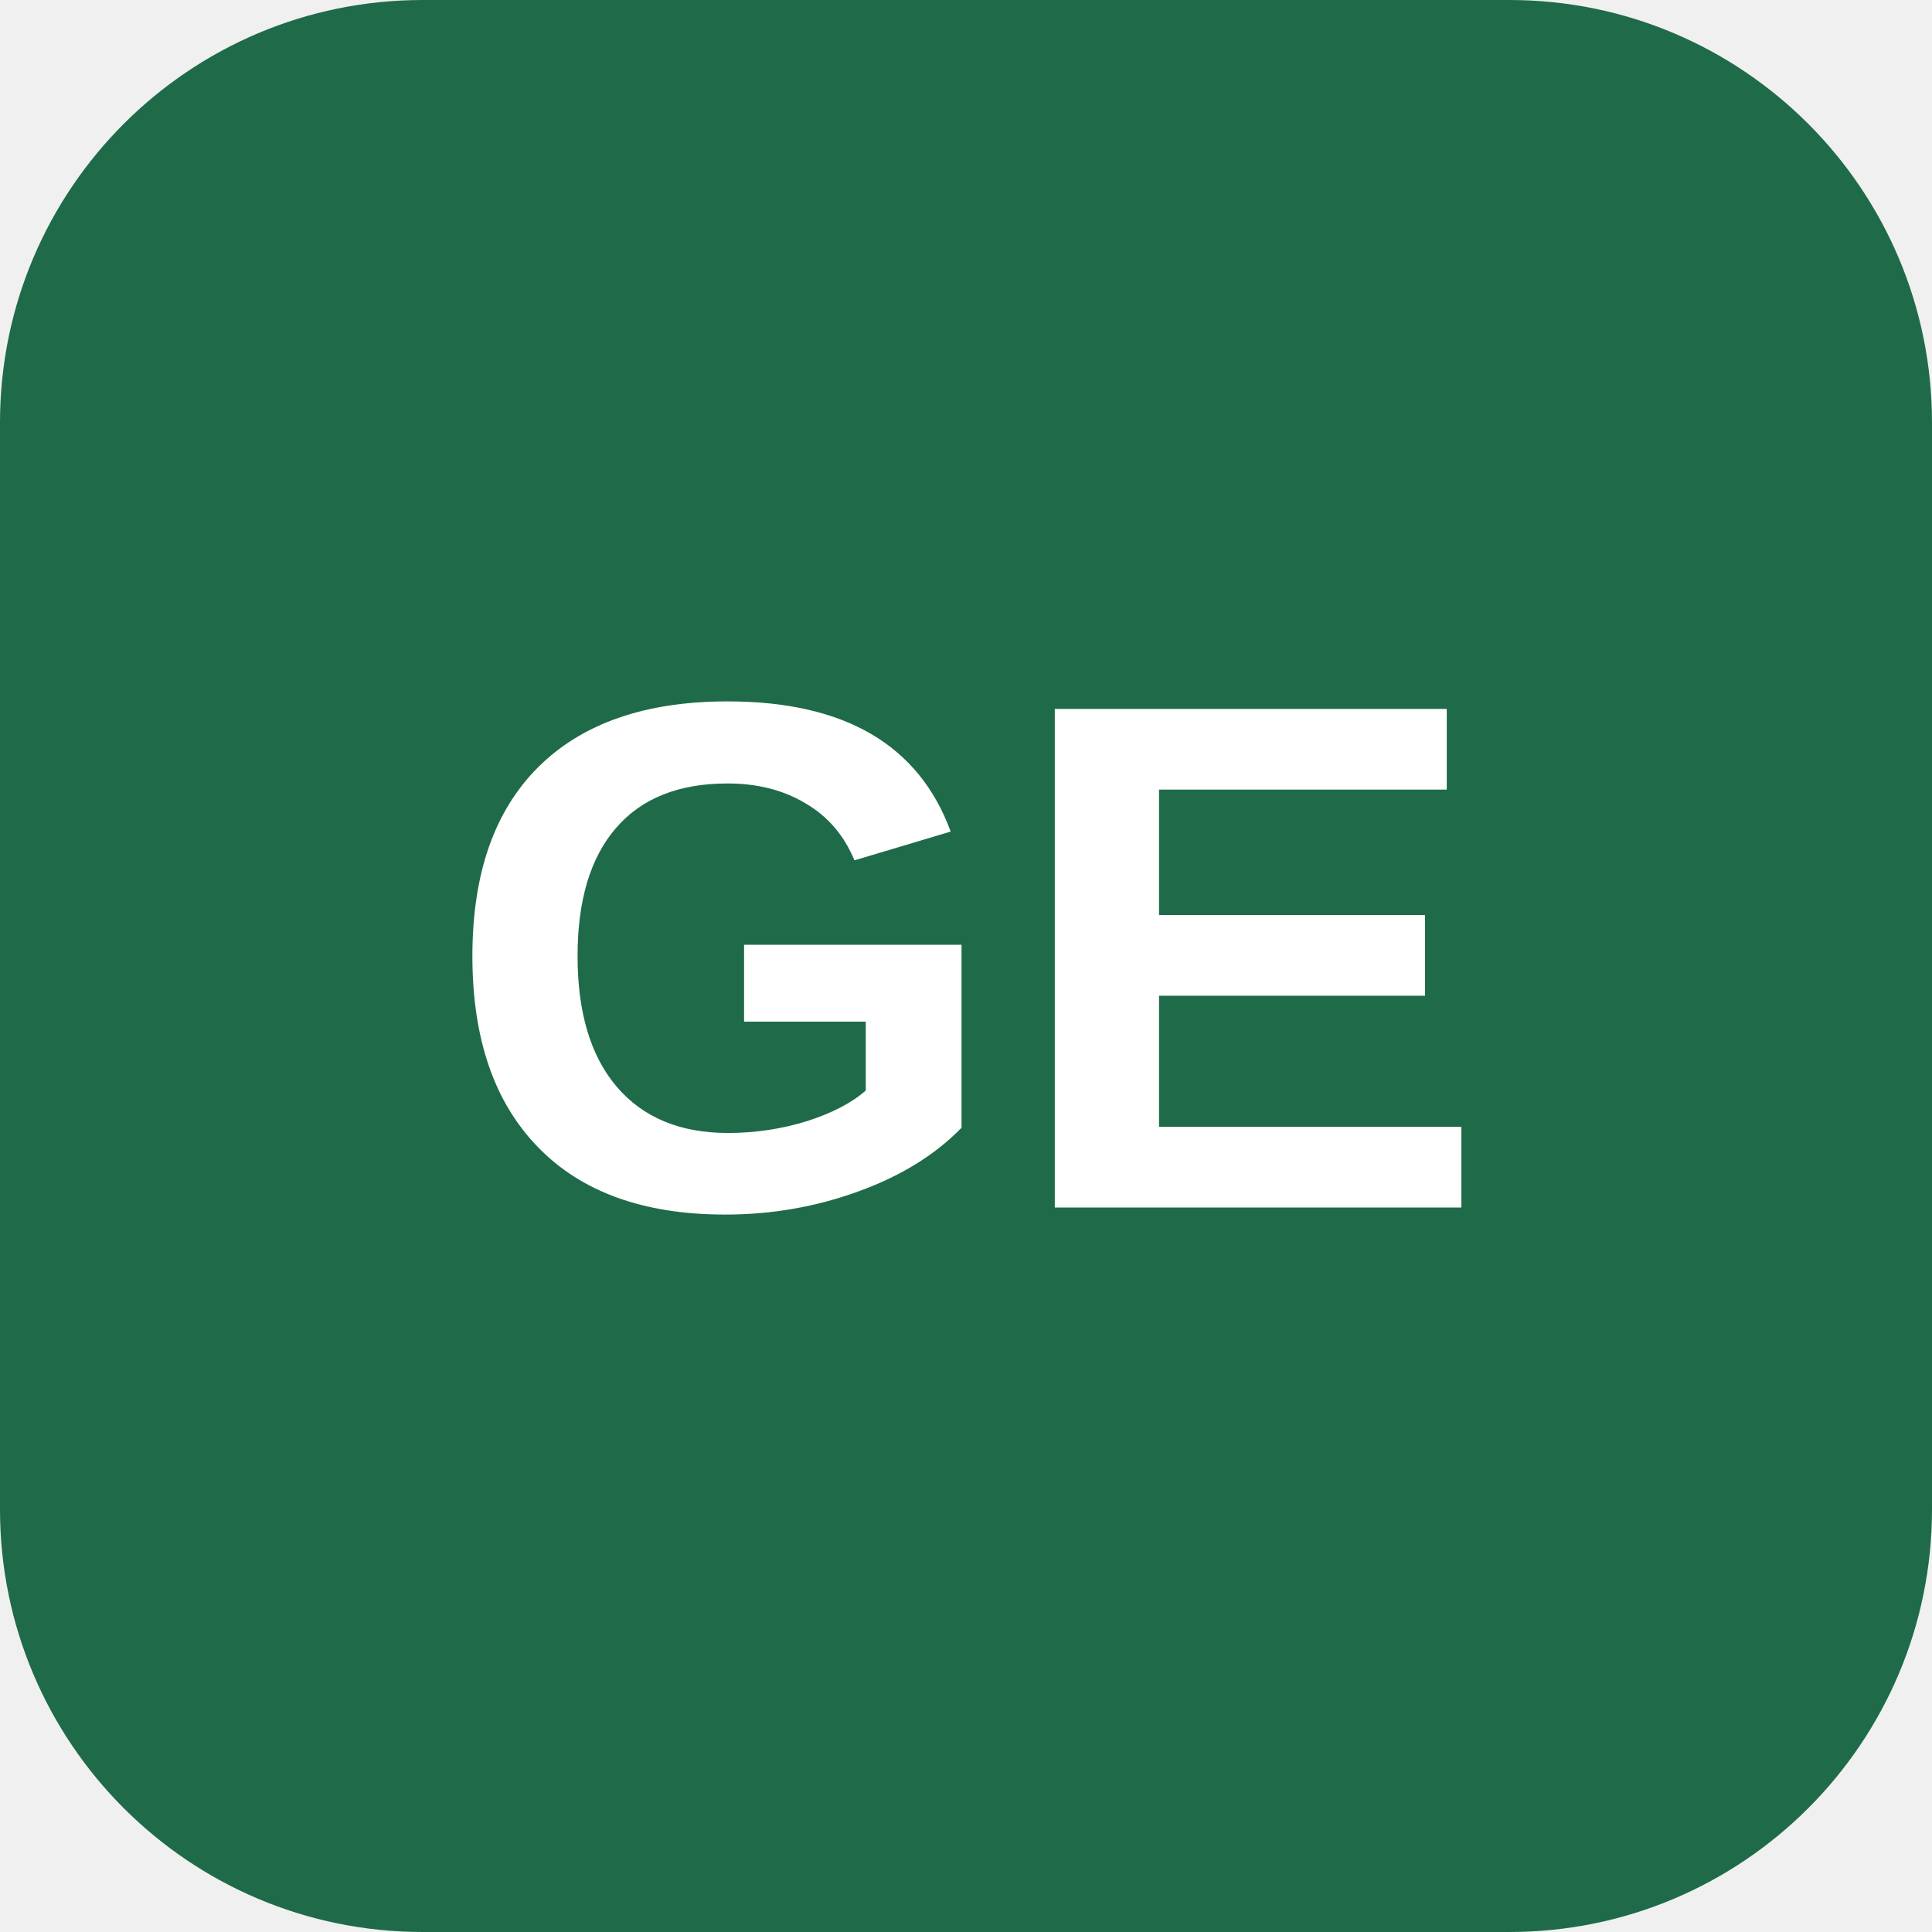
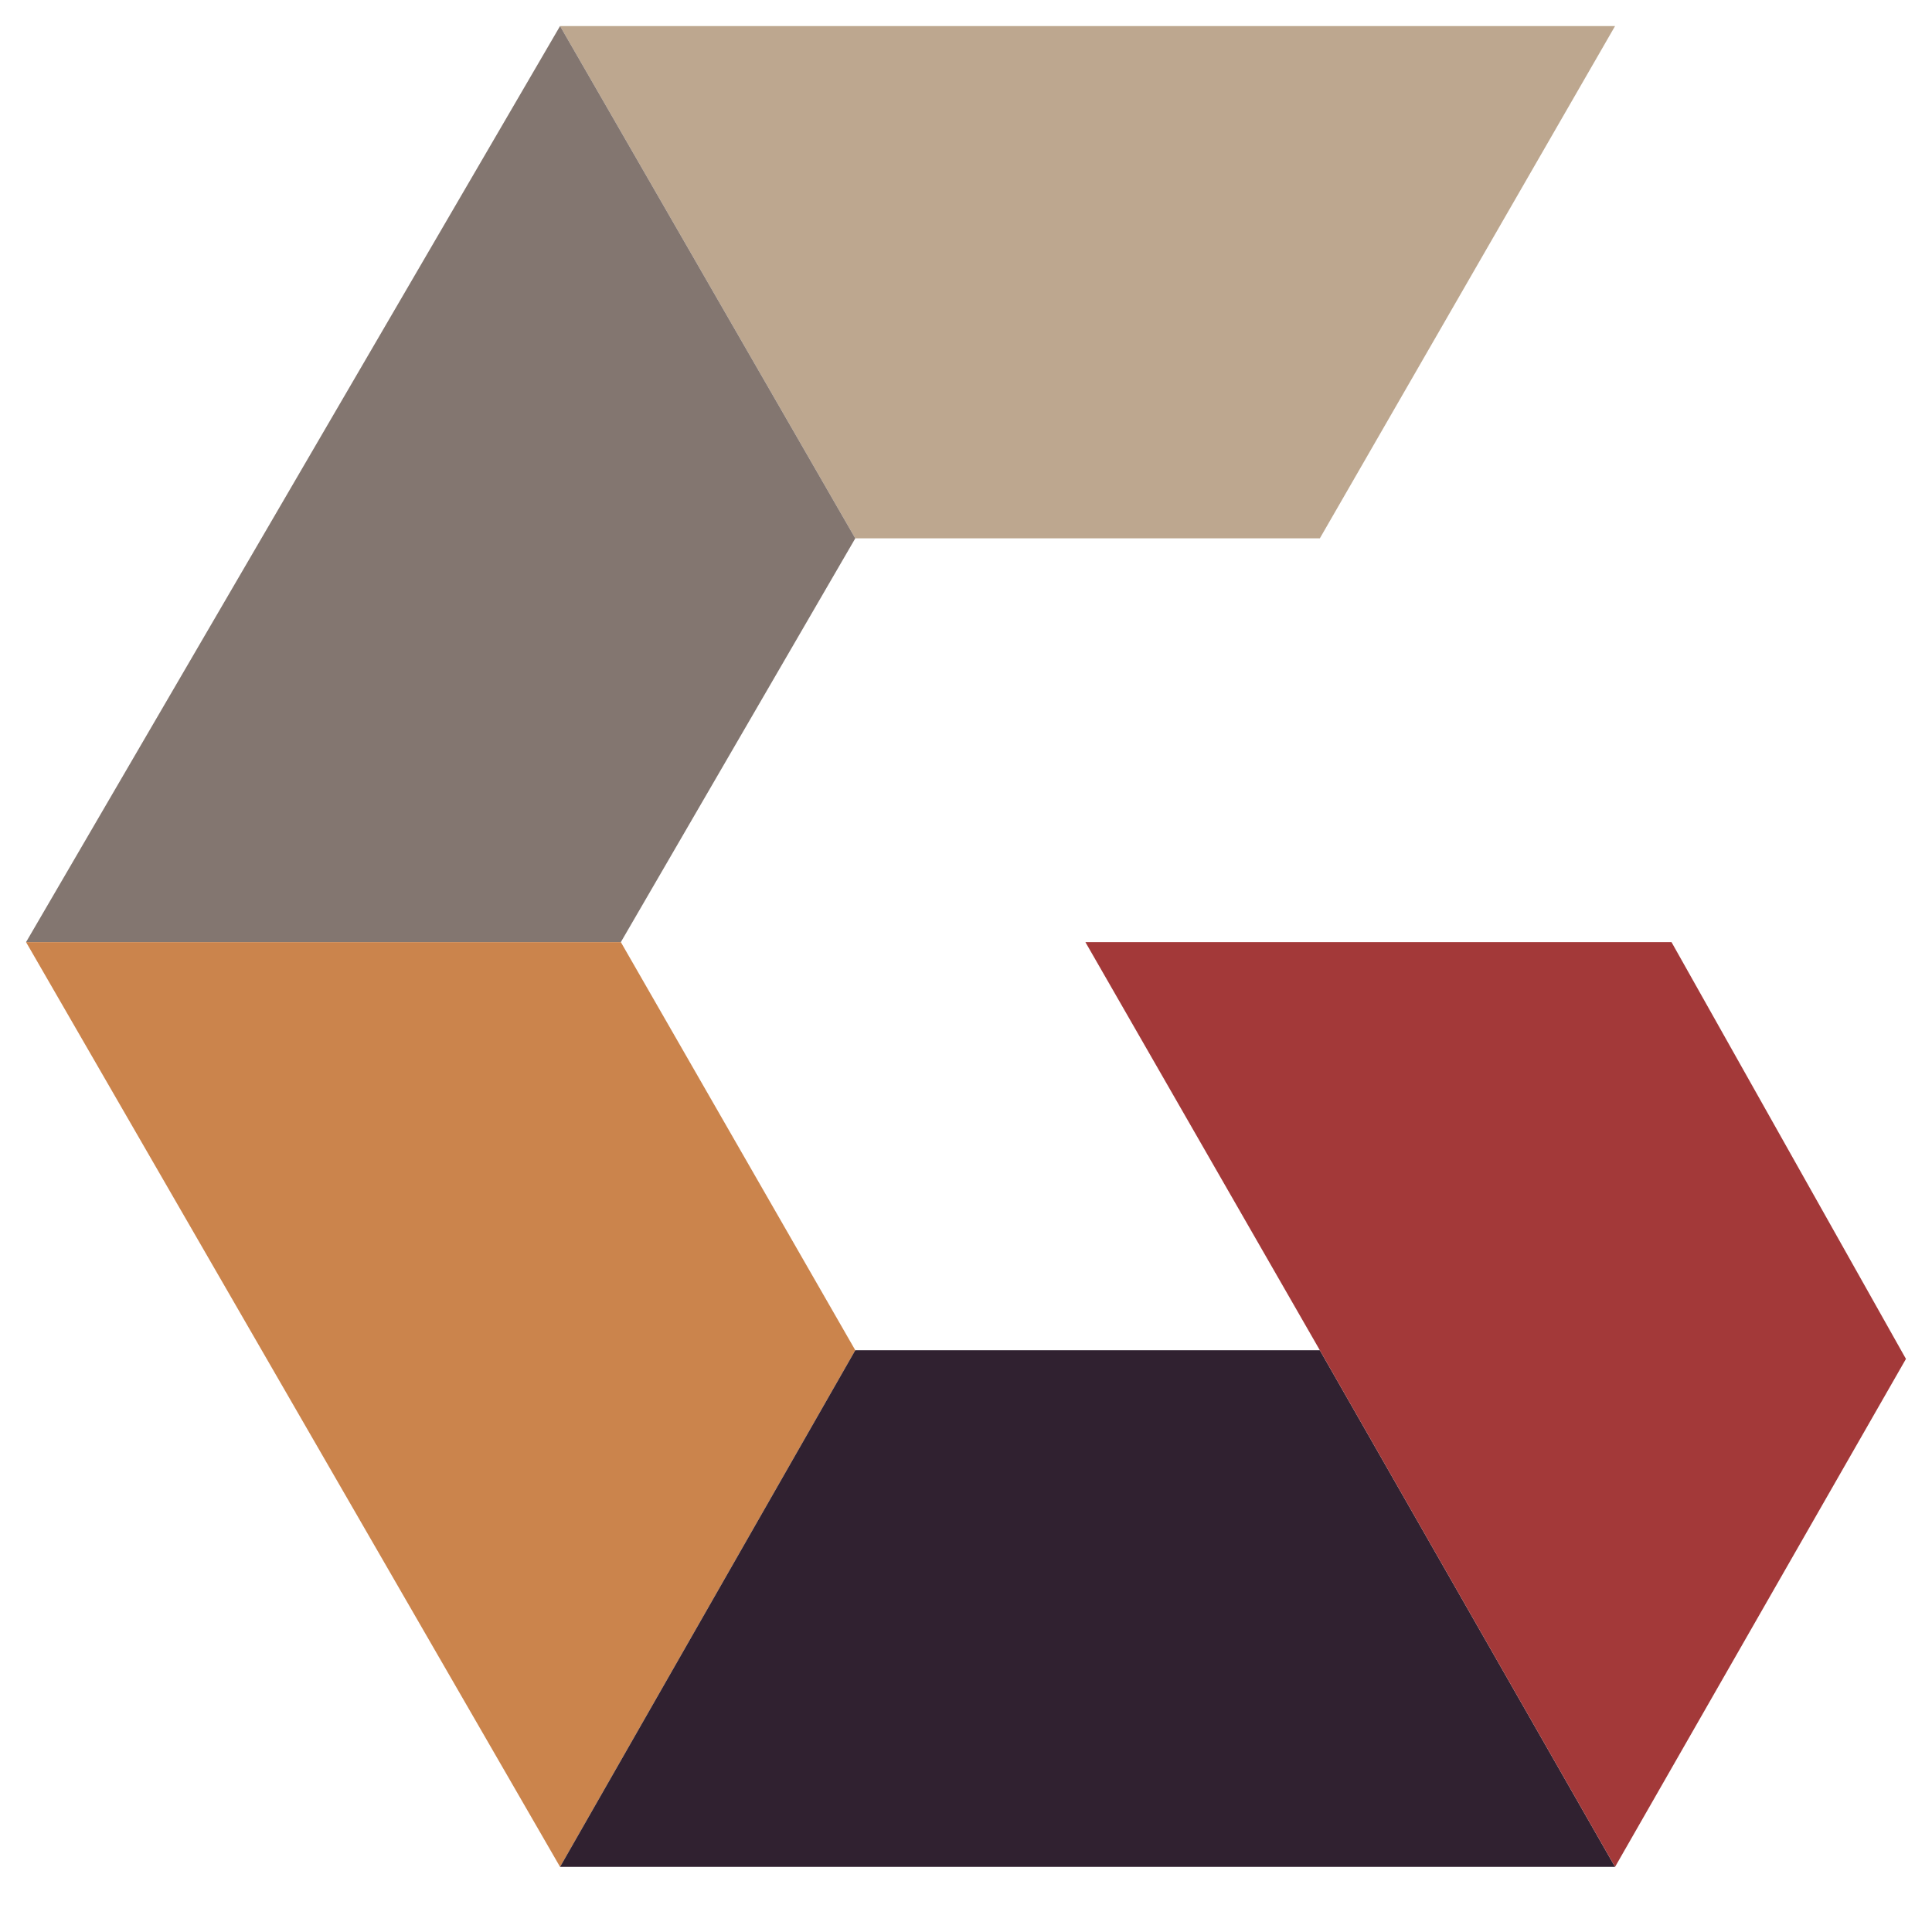
- <svg xmlns="http://www.w3.org/2000/svg" viewBox="0 0 64 64">
-   <rect width="64" height="64" rx="14" fill="#1f6b49" />
-   <text x="32" y="40" text-anchor="middle" font-family="Arial, sans-serif" font-size="24" font-weight="700" fill="#fff">GE</text>
+ <svg xmlns="http://www.w3.org/2000/svg" width="445" height="445" viewBox="0 0 445 445">
+   <rect width="445" height="445" fill="white" />
+   <polygon class="brand-face face-sand" fill="#bda78f" points="129,6 372,6 304,124 197,124" />
+   <polygon class="brand-face face-taupe" fill="#837670" points="129,6 197,124 143,217 6,217" />
+   <polygon class="brand-face face-copper" fill="#cb844c" points="6,217 143,217 197,311 129,430" />
+   <polygon class="brand-face face-plum" fill="#302130" points="197,311 304,311 372,430 129,430" />
+   <polygon class="brand-face face-red" fill="#a33939" points="250,217 385,217 439,313 372,430 304,311" />
</svg>
